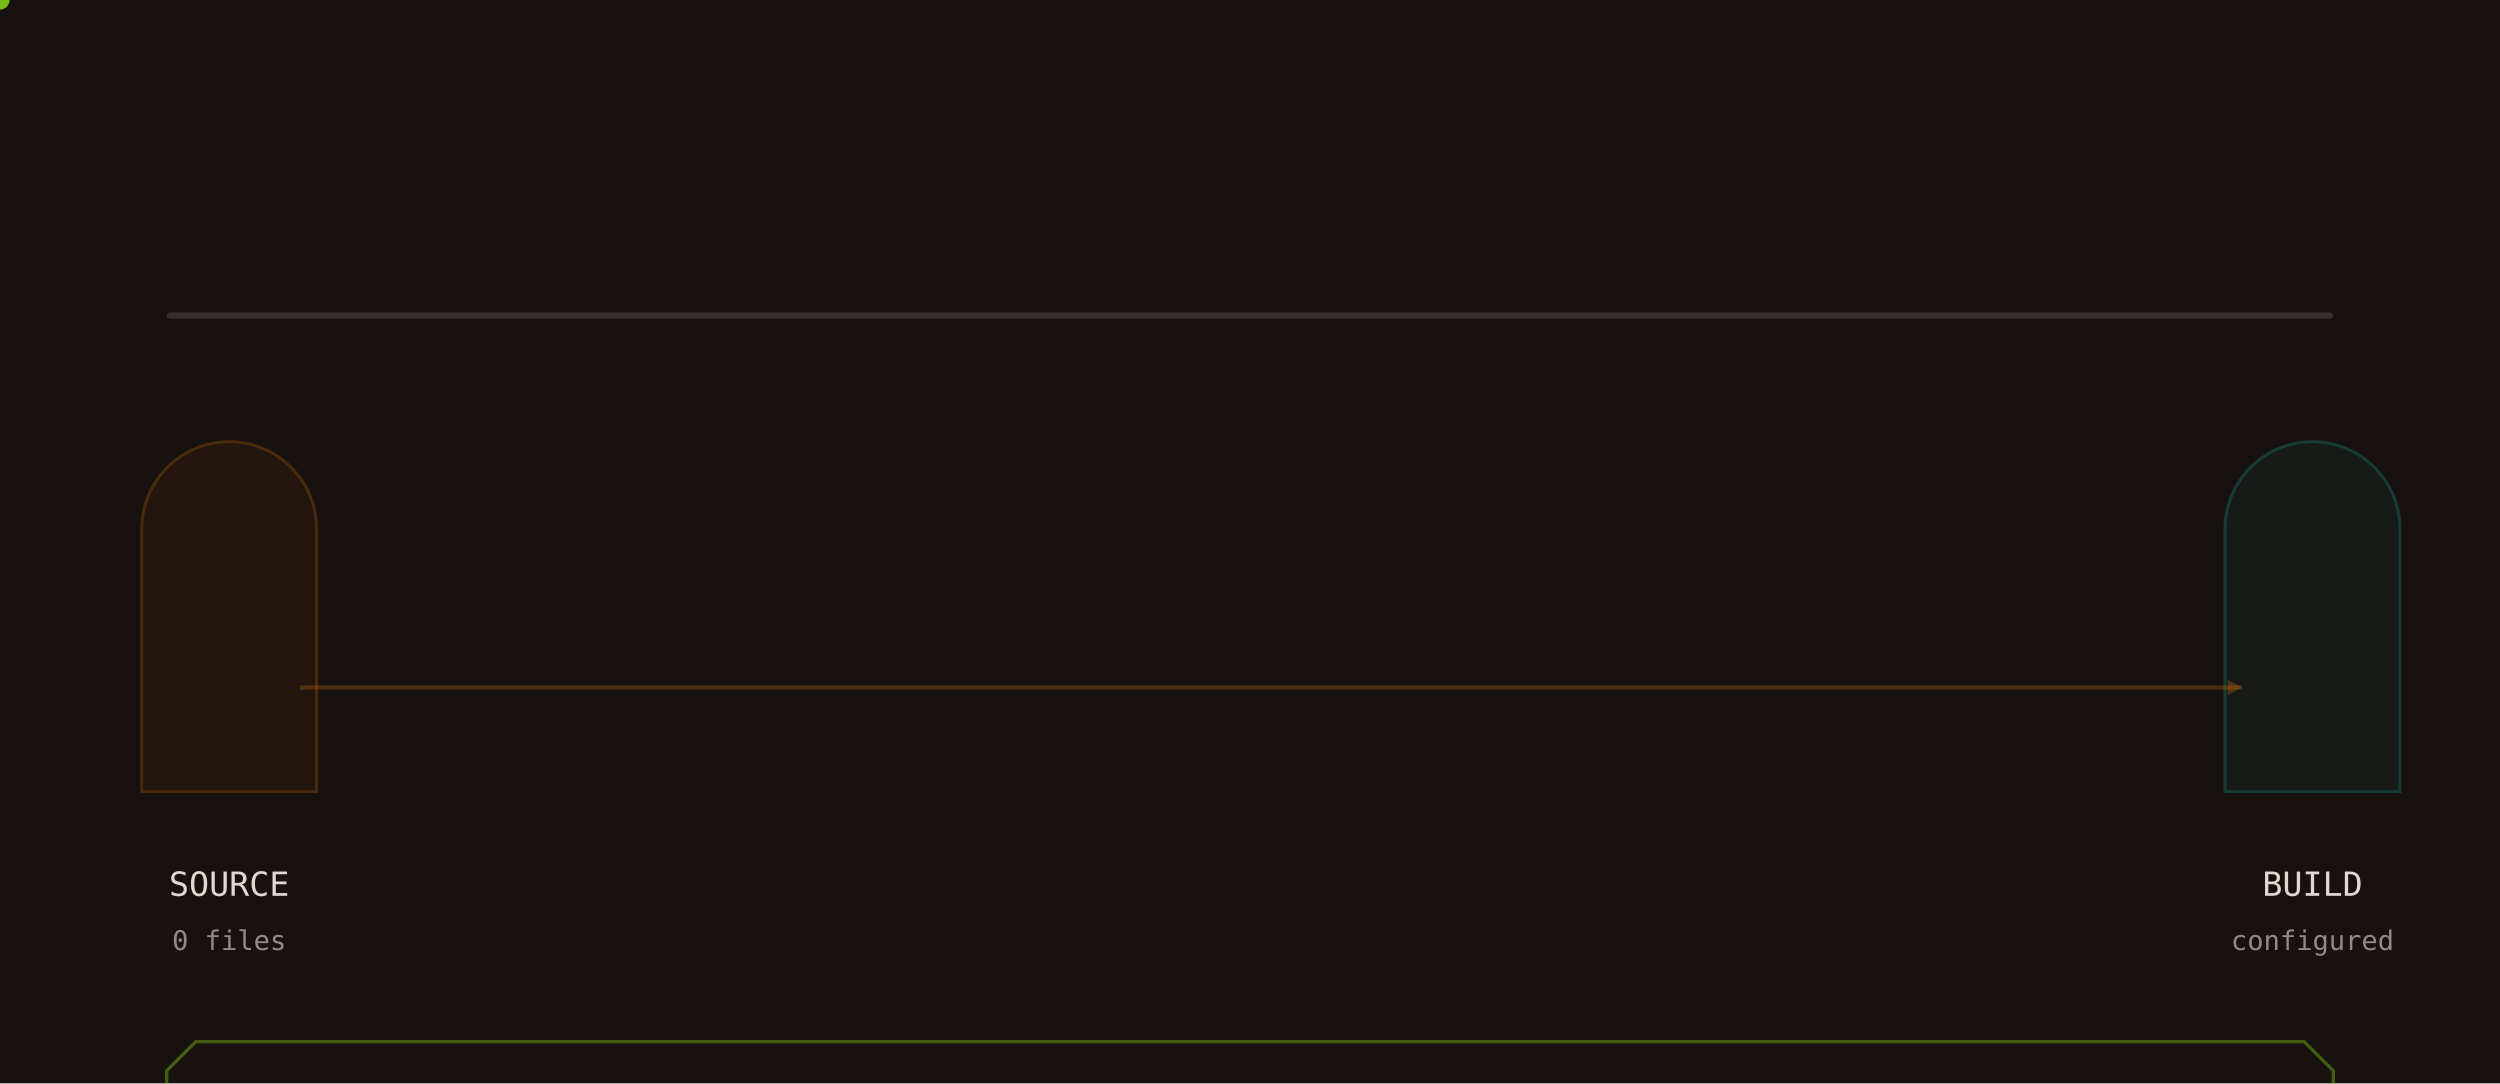
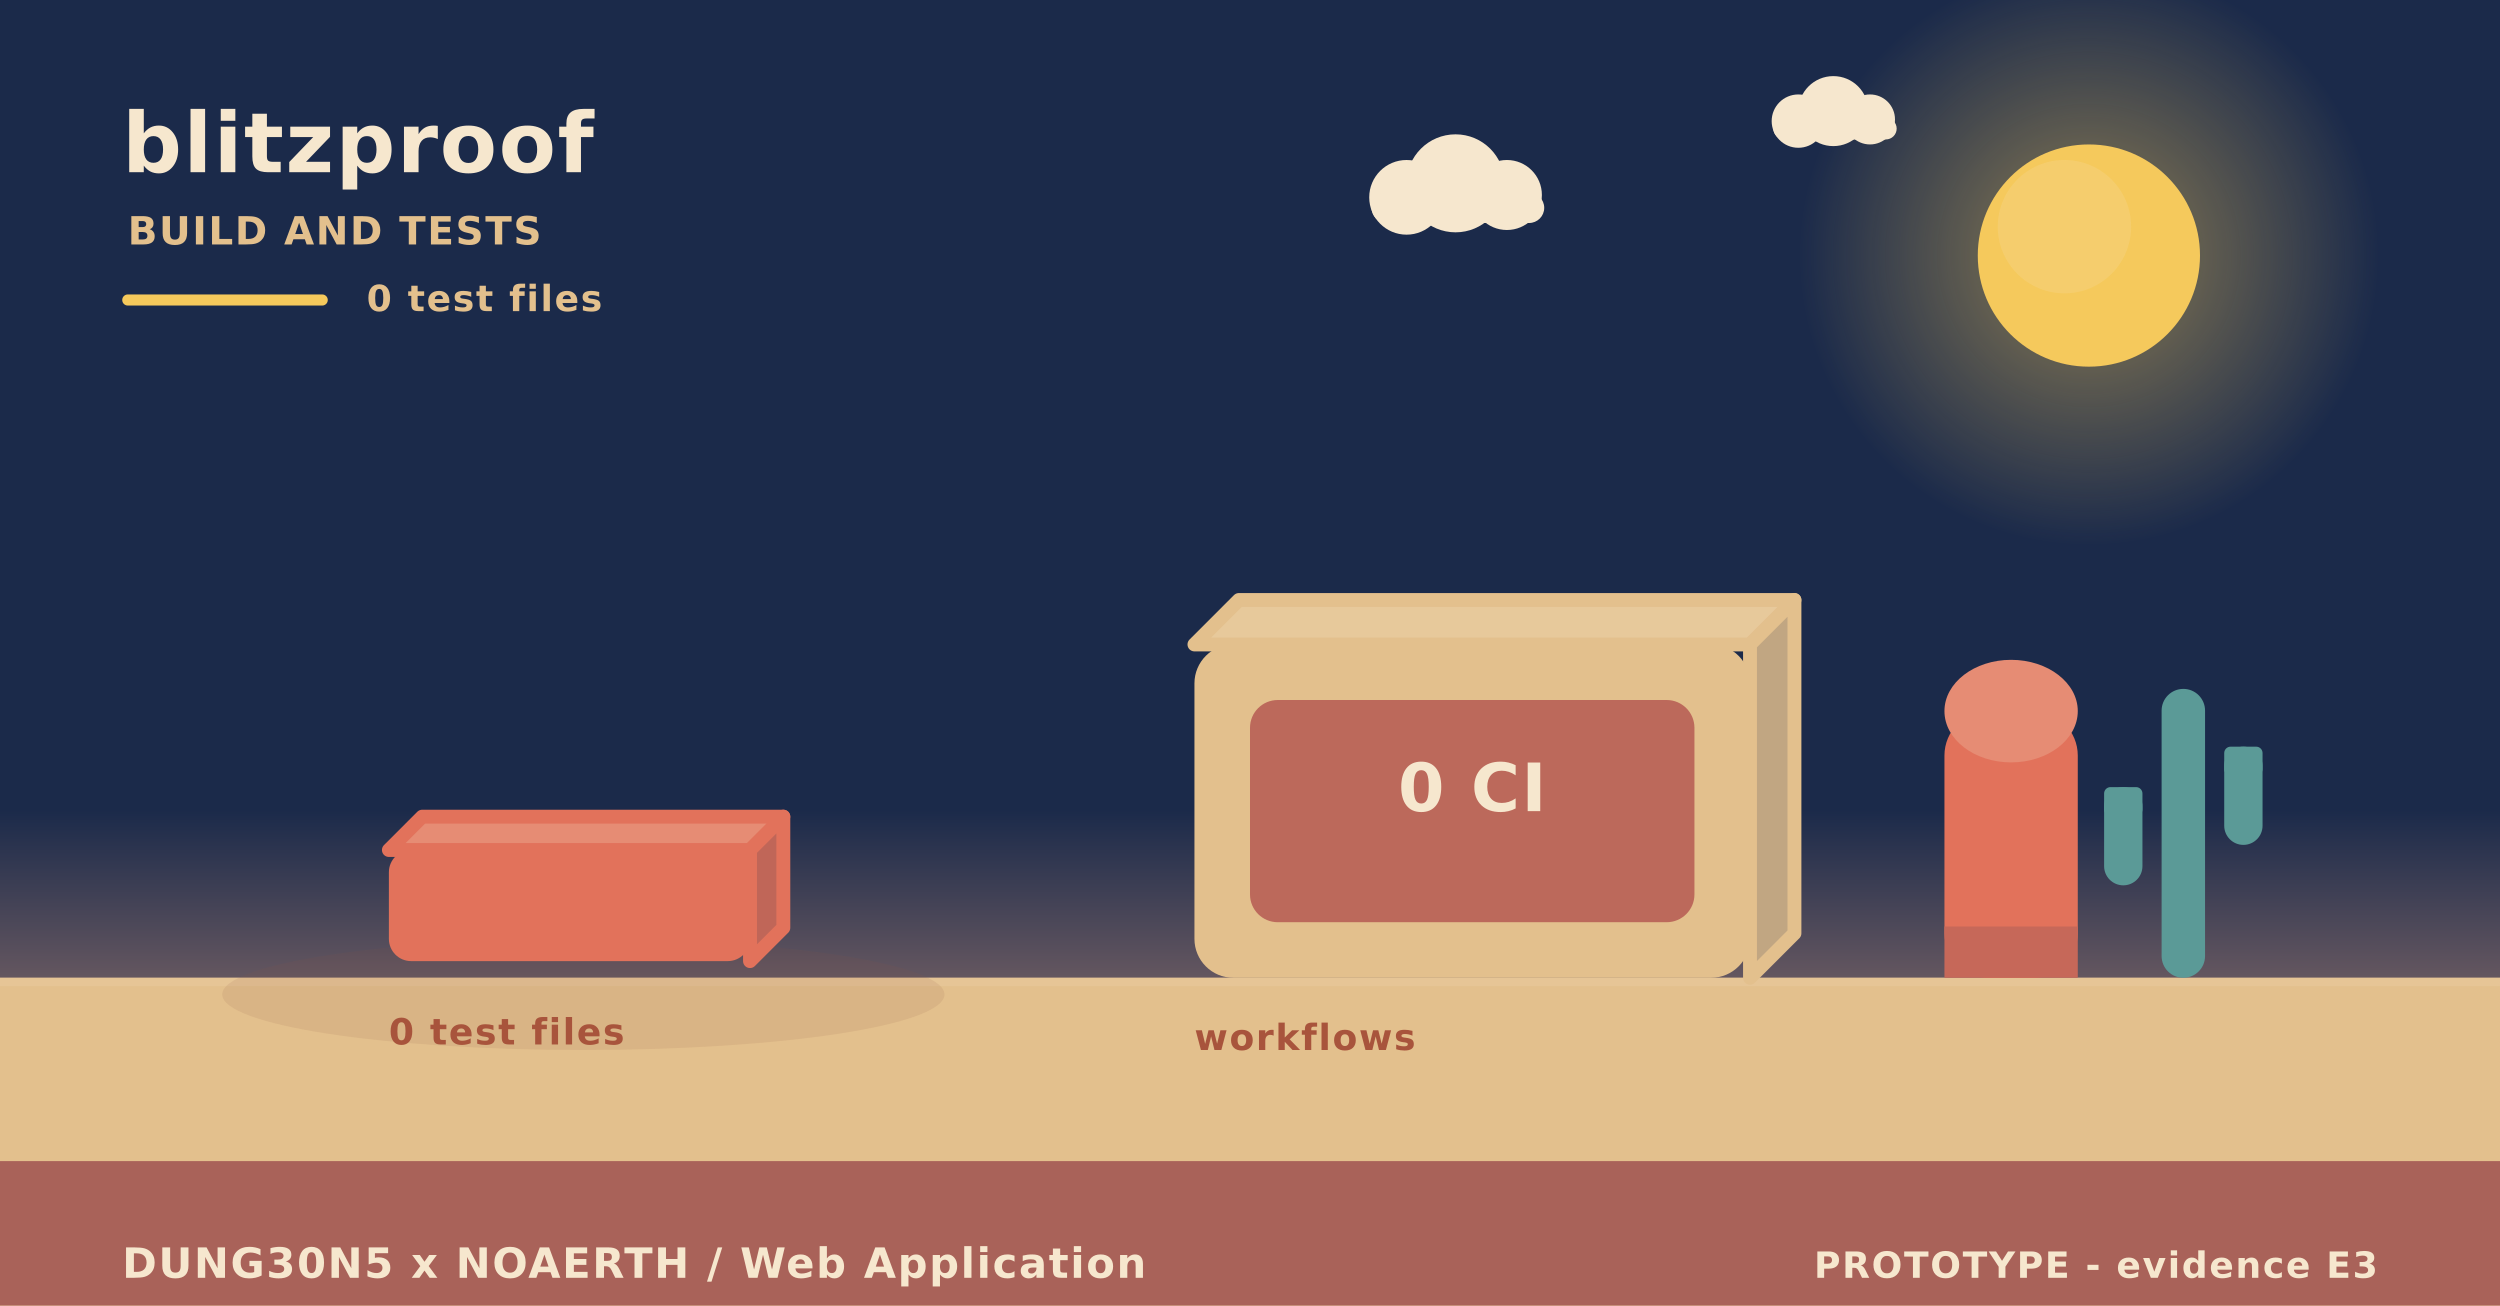
- <svg xmlns="http://www.w3.org/2000/svg" viewBox="0 0 1200 520" width="1200" height="520" role="img" aria-label="blitzproof build evidence">
-   <rect width="1200" height="520" fill="#17110f" />
-   <defs>
-     <linearGradient id="gb" x1="0" y1="0" x2="1" y2="1">
-       <stop offset="0%" stop-color="#d97706" />
-       <stop offset="100%" stop-color="#14b8a6" />
-     </linearGradient>
-   </defs>
-   <rect x="80.00" y="150.00" width="1040.00" height="3.00" rx="2.00" fill="rgba(246,239,233,0.140)" opacity="1.00" />
-   <path d="M68.00,380.00 L68.00,254.00 A42.00,42.00 0 0 1 152.00,254.00 L152.00,380.00 Z" fill="rgba(217,119,6,0.100)" opacity="0.55" stroke="rgba(217,119,6,0.450)" stroke-width="1.4" />
-   <polygon points="-192.26,189.00 -136.83,221.00 -136.83,157.00 -192.26,125.00" fill="#4d760d" opacity="0.95" />
-   <polygon points="-247.68,221.00 -192.26,253.00 -192.26,189.00 -247.68,157.00" fill="#109081" opacity="0.95" />
-   <polygon points="-192.26,125.00 -136.83,157.00 -192.26,189.00 -247.68,157.00" fill="#d97706" opacity="0.95" />
-   <text x="110" y="430" font-family="ui-monospace,Menlo,monospace" font-size="16" fill="rgba(246,239,233,0.900)" text-anchor="middle">SOURCE</text>
-   <text x="110" y="456" font-family="ui-monospace,Menlo,monospace" font-size="13" fill="rgba(246,239,233,0.550)" text-anchor="middle">0 files</text>
-   <path d="M1068.00,380.00 L1068.00,254.00 A42.00,42.00 0 0 1 1152.00,254.00 L1152.00,380.00 Z" fill="rgba(20,184,166,0.100)" opacity="0.55" stroke="rgba(20,184,166,0.450)" stroke-width="1.4" />
-   <polygon points="673.77,689.00 729.19,721.00 729.19,657.00 673.77,625.00" fill="#4d760d" opacity="0.95" />
-   <polygon points="618.34,721.00 673.77,753.00 673.77,689.00 618.34,657.00" fill="#109081" opacity="0.95" />
-   <polygon points="673.77,625.00 729.19,657.00 673.77,689.00 618.34,657.00" fill="#14b8a6" opacity="0.95" />
-   <text x="1110" y="430" font-family="ui-monospace,Menlo,monospace" font-size="16" fill="rgba(246,239,233,0.900)" text-anchor="middle">BUILD</text>
-   <text x="1110" y="456" font-family="ui-monospace,Menlo,monospace" font-size="13" fill="rgba(246,239,233,0.550)" text-anchor="middle">configured</text>
-   <line x1="144.00" y1="330.00" x2="1076.00" y2="330.00" stroke="rgba(217,119,6,0.500)" stroke-width="2.00" opacity="0.55" />
-   <polygon points="1076.00,330.00 1069.20,326.20 1069.20,333.80" fill="rgba(217,119,6,0.500)" opacity="0.55" />
-   <g opacity="0.9">
-     <circle cx="0.00" cy="0.00" r="4.60" fill="#84cc16" opacity="1.00" />
-     <animateTransform attributeName="transform" type="translate" values="144.00,330.00 1076.00,330.00" dur="5.733s" begin="0.0s" repeatCount="indefinite" />
-     <animateTransform attributeName="transform" type="translate" values="1076.00,330.00 144.00,330.00" dur="5.733s" begin="2.867s" repeatCount="indefinite" />
+ <svg xmlns="http://www.w3.org/2000/svg" width="900" height="470" viewBox="0 0 900 470" role="img" aria-label="blitzproof - how it is verified">
+   <linearGradient id="skyb" x1="0" y1="0" x2="0" y2="1">
+     <stop offset="0" stop-color="#1b2a4a" />
+     <stop offset="0.62" stop-color="#1b2a4a" />
+     <stop offset="1" stop-color="#f3ad8a" />
+   </linearGradient>
+   <rect width="900" height="470" fill="url(#skyb)" />
+   <radialGradient id="sunb">
+     <stop offset="0.35" stop-color="#f5c95c" stop-opacity="0.34" />
+     <stop offset="1" stop-color="#f5c95c" stop-opacity="0" />
+   </radialGradient>
+   <circle cx="752" cy="92" r="104" fill="url(#sunb)" />
+   <circle cx="752" cy="92" r="40" fill="#f5c95c" />
+   <circle cx="743.2" cy="81.6" r="24" fill="#f5d27e" opacity="0.5" />
+   <g>
+     <circle cx="524" cy="66" r="17.64" fill="#f6e7ce" />
+     <circle cx="506.36" cy="71.04" r="13.44" fill="#f6e7ce" />
+     <circle cx="542.48" cy="70.2" r="12.6" fill="#f6e7ce" />
+     <rect x="493.76" y="69.36" width="62.16" height="10.92" rx="5.46" fill="#f6e7ce" />
+     <animateTransform attributeName="transform" type="translate" values="0 0;24 0;0 0" dur="36s" begin="0s" repeatCount="indefinite" />
  </g>
-   <path d="M94.00,500.00 H1106.00 L1120.00,514.00 V546.00 L1106.00,560.00 H94.00 L80.00,546.00 V514.00 Z" fill="none" stroke="rgba(132,204,22,0.500)" stroke-width="1.60" opacity="0.80" />
-   <text x="600" y="536" font-family="ui-monospace,Menlo,monospace" font-size="16" fill="rgba(132,204,22,0.950)" text-anchor="middle">no test suite present in this repository — shown as measured, not implied</text>
+   <g>
+     <circle cx="660" cy="40" r="12.6" fill="#f6e7ce" />
+     <circle cx="647.4" cy="43.6" r="9.6" fill="#f6e7ce" />
+     <circle cx="673.2" cy="43" r="9" fill="#f6e7ce" />
+     <rect x="638.4" y="42.4" width="44.4" height="7.8" rx="3.9" fill="#f6e7ce" />
+     <animateTransform attributeName="transform" type="translate" values="0 0;-18 0;0 0" dur="46s" begin="3s" repeatCount="indefinite" />
+   </g>
+   <rect x="0" y="352" width="900" height="118" fill="#e3c08d" />
+   <rect x="0" y="352" width="900" height="3" fill="#e6c596" />
+   <text x="44" y="62" font-family="Verdana,DejaVu Sans,sans-serif" font-size="30" font-weight="700" letter-spacing="0.6" fill="#f6e7ce" text-anchor="start">blitzproof</text>
+   <text x="46" y="88" font-family="Verdana,DejaVu Sans,sans-serif" font-size="14" font-weight="700" letter-spacing="0.6" fill="#e3c08d" text-anchor="start">BUILD AND TESTS</text>
+   <rect x="44" y="106" width="74" height="4" rx="2" fill="#f5c95c" />
+   <text x="132" y="112" font-family="Verdana,DejaVu Sans,sans-serif" font-size="13" font-weight="700" letter-spacing="0.6" fill="#e3c08d" text-anchor="start">0 test files</text>
+   <ellipse cx="210" cy="358" rx="130" ry="20" fill="rgba(138,90,68,0.11)" />
+   <g>
+     <path d="M140,306 L270,306 L282,294 L152,294 Z" fill="#e68c74" stroke="#e2725b" stroke-width="5" stroke-linejoin="round" />
+     <path d="M270,306 L282,294 L282,334 L270,346 Z" fill="#c06658" stroke="#e2725b" stroke-width="5" stroke-linejoin="round" />
+     <rect x="140" y="306" width="130" height="40" rx="8" fill="#e2725b" />
+     <animateTransform attributeName="transform" type="translate" values="0 10;0 0" dur="0.8s" begin="0.5s" fill="freeze" />
+   </g>
+   <text x="140" y="376" font-family="Verdana,DejaVu Sans,sans-serif" font-size="13" font-weight="700" letter-spacing="0.6" fill="#a8543c" text-anchor="start">0 test files</text>
+   <path d="M430,232 L630,232 L646,216 L446,216 Z" fill="#e7c99b" stroke="#e3c08d" stroke-width="5" stroke-linejoin="round" />
+   <path d="M630,232 L646,216 L646,336 L630,352 Z" fill="#c1a682" stroke="#e3c08d" stroke-width="5" stroke-linejoin="round" />
+   <rect x="430" y="232" width="200" height="120" rx="14" fill="#e3c08d" />
+   <rect x="450" y="252" width="160" height="80" rx="10" fill="#ba6458" opacity="0.94" />
+   <text x="530" y="292" font-family="Verdana,DejaVu Sans,sans-serif" font-size="24" font-weight="700" letter-spacing="0.6" fill="#f6e7ce" text-anchor="middle">0 CI</text>
+   <text x="430" y="378" font-family="Verdana,DejaVu Sans,sans-serif" font-size="13" font-weight="700" letter-spacing="0.6" fill="#a8543c" text-anchor="start">workflows</text>
+   <rect x="700" y="256" width="48" height="96" rx="16" fill="#e2725b" />
+   <ellipse cx="724" cy="256" rx="24" ry="18.46" fill="#e68c74" />
+   <rect x="700" y="333.54" width="48" height="18.46" fill="#c66859" />
+   <rect x="778.18" y="248" width="15.64" height="104" rx="7.82" fill="#5b9a97" />
+   <rect x="757.48" y="283.36" width="13.8" height="35.36" rx="6.9" fill="#5b9a97" />
+   <rect x="757.48" y="283.36" width="13.8" height="10.4" rx="2.3" fill="#5b9a97" />
+   <rect x="800.72" y="268.8" width="13.8" height="35.36" rx="6.9" fill="#5b9a97" />
+   <rect x="800.72" y="268.8" width="13.8" height="10.4" rx="2.3" fill="#5b9a97" />
+   <rect x="0" y="418" width="900" height="52" rx="0" fill="#a65c56" opacity="0.94" />
+   <text x="44" y="460" font-family="Verdana,DejaVu Sans,sans-serif" font-size="15" font-weight="700" letter-spacing="0.6" fill="#f6e7ce" text-anchor="start">DUNG30N5 x NOAERTH  /  Web Application</text>
+   <text x="856" y="460" font-family="Verdana,DejaVu Sans,sans-serif" font-size="13" font-weight="700" letter-spacing="0.6" fill="#f6e7ce" text-anchor="end">PROTOTYPE  -  evidence E3</text>
</svg>
